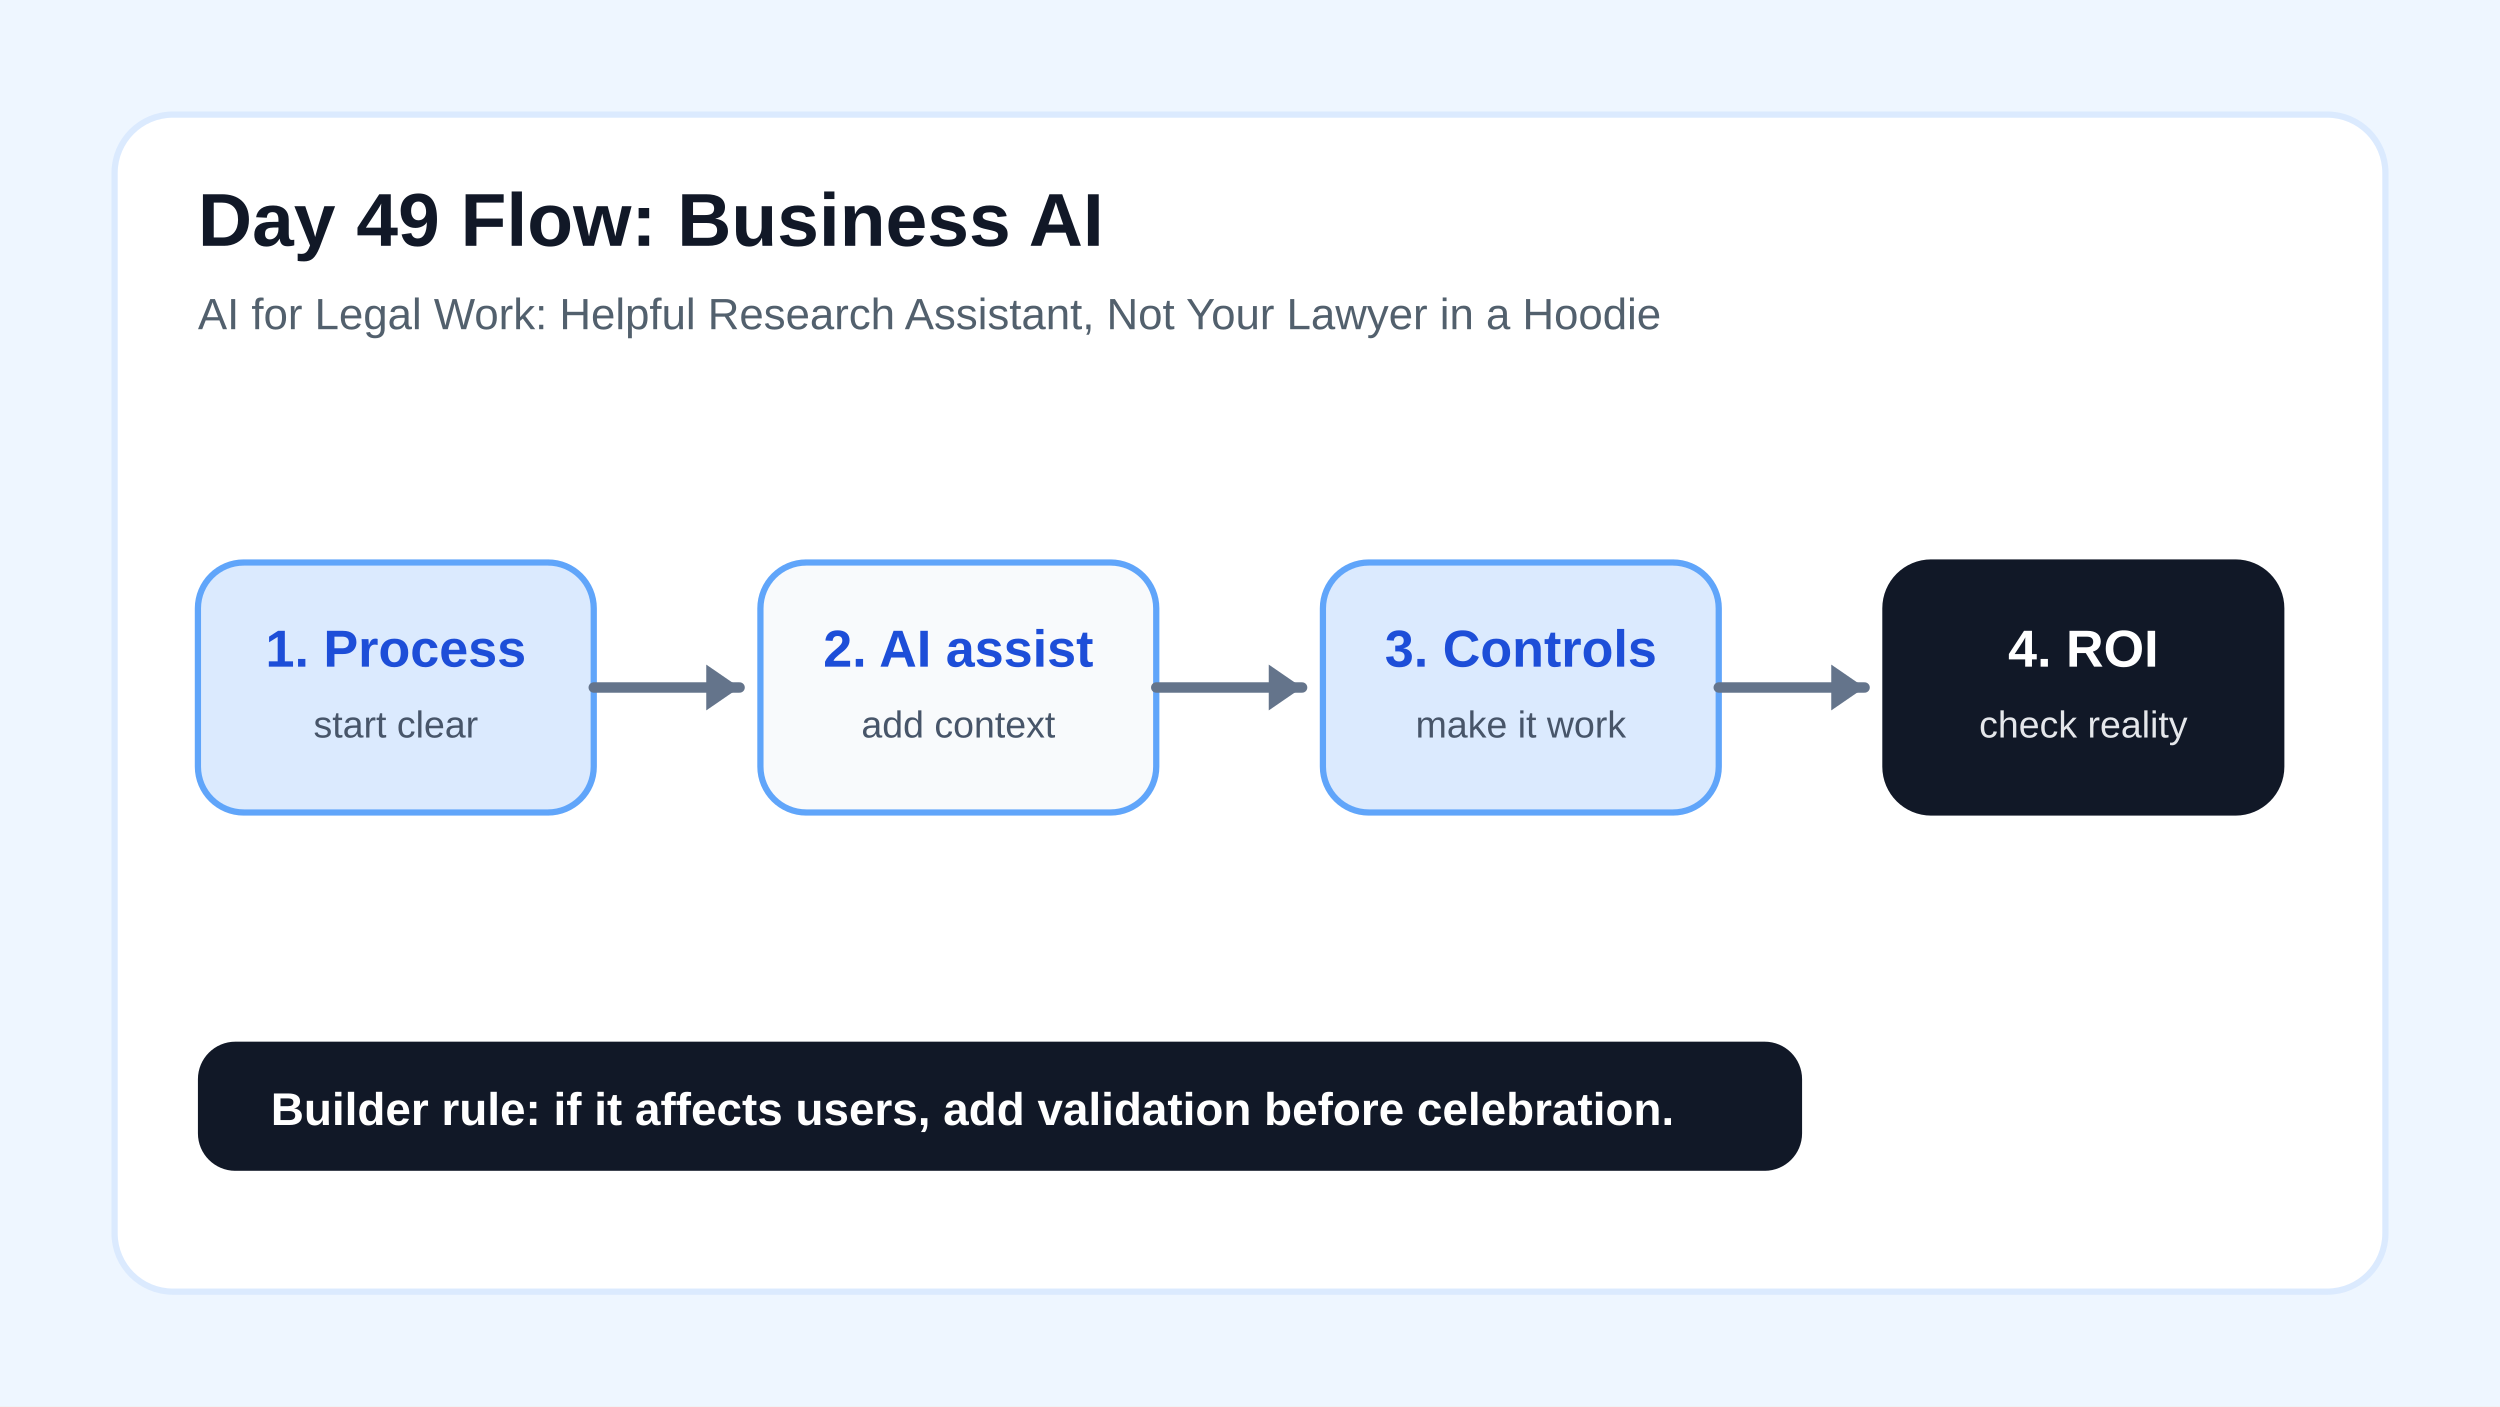
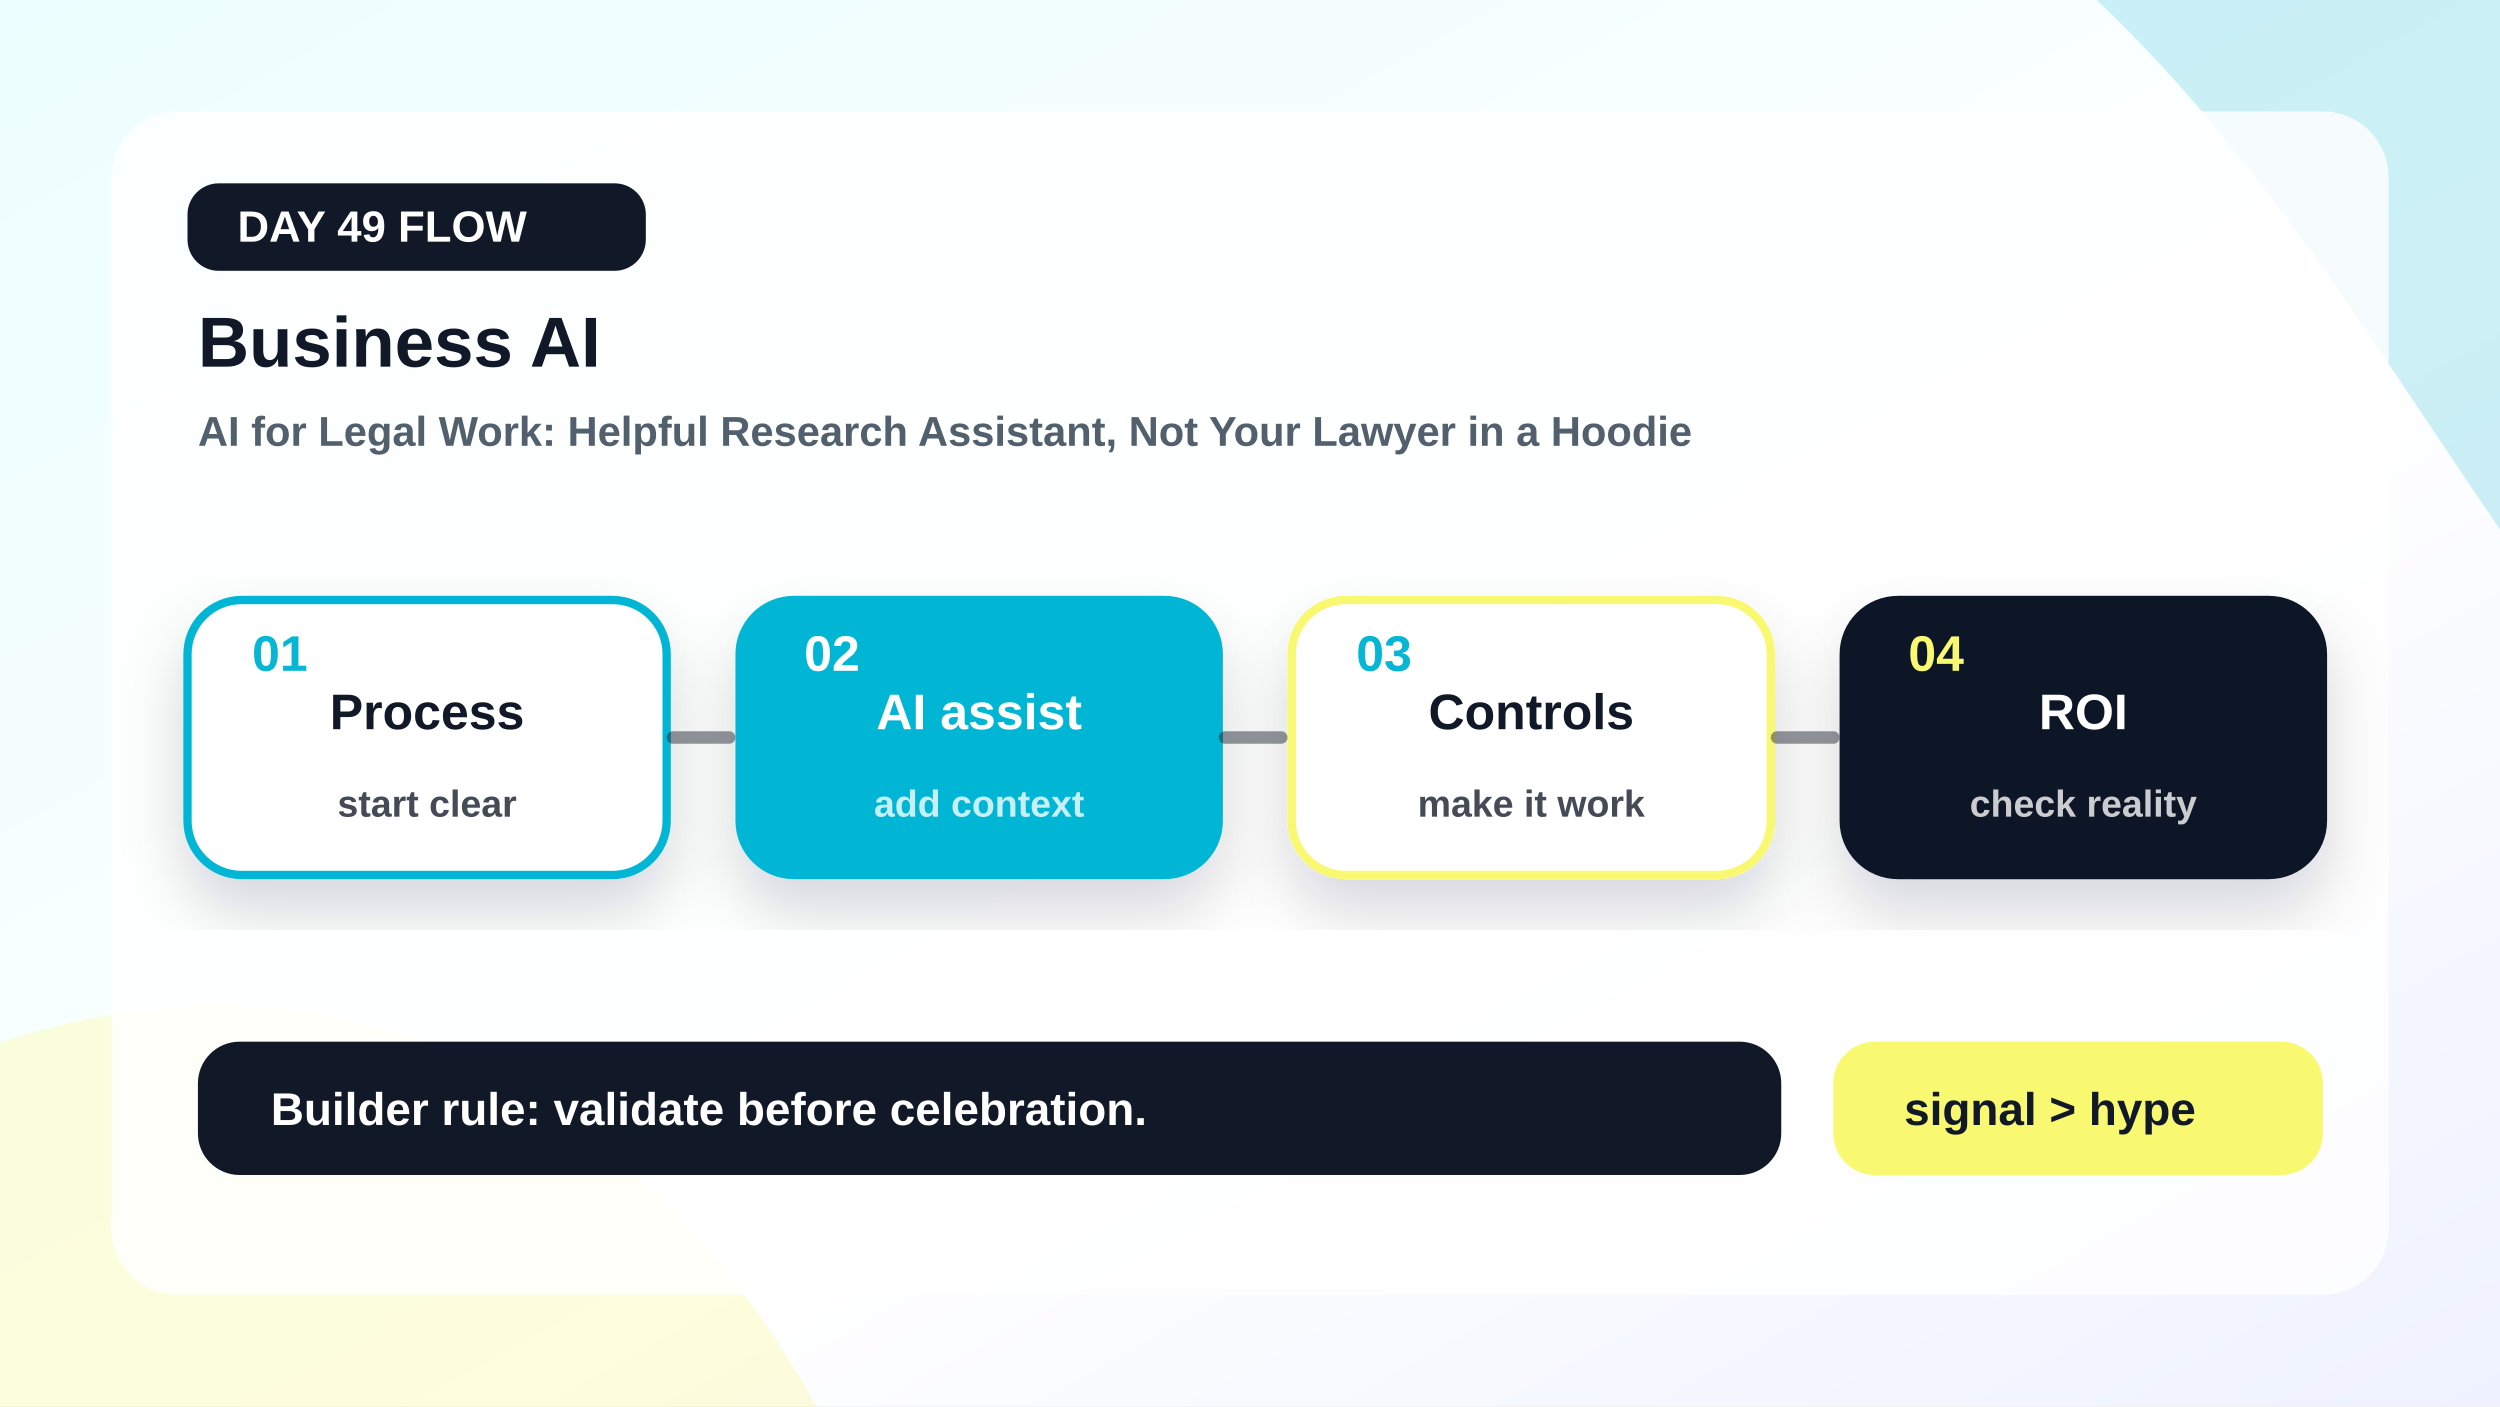
<svg xmlns="http://www.w3.org/2000/svg" width="1200" height="675" viewBox="0 0 1200 675" role="img" aria-labelledby="title desc">
-   <rect width="1200" height="675" fill="#eef6ff" />
-   <rect x="55" y="55" width="1090" height="565" rx="28" fill="#ffffff" stroke="#dbeafe" stroke-width="3" />
-   <text x="95" y="118" font-family="Arial, sans-serif" font-size="36" font-weight="900" fill="#111827">Day 49 Flow: Business AI</text>
-   <text x="95" y="158" font-family="Arial, sans-serif" font-size="21" fill="#52606d">AI for Legal Work: Helpful Research Assistant, Not Your Lawyer in a Hoodie</text>
+   <defs>
+     <linearGradient id="bg" x1="0" y1="0" x2="1" y2="1">
+       <stop offset="0" stop-color="#ecfeff" />
+       <stop offset="0.60" stop-color="#ffffff" />
+       <stop offset="1" stop-color="#eef2ff" />
+     </linearGradient>
+     <filter id="shadow" x="-20%" y="-20%" width="140%" height="140%">
+       <feDropShadow dx="0" dy="16" stdDeviation="15" flood-color="#0f172a" flood-opacity="0.16" />
+     </filter>
+   </defs>
+   <rect width="1200" height="675" fill="url(#bg)" />
+   <path d="M920 -70 C1080 40 1135 170 1240 310 L1240 -70 Z" fill="#06b6d4" opacity="0.20" />
+   <path d="M-50 520 C145 430 315 505 415 720 L-50 720 Z" fill="#f9f871" opacity="0.24" />
+   <rect x="55" y="55" width="1090" height="565" rx="30" fill="#ffffff" opacity="0.82" stroke="#ffffff" stroke-width="3" />
+   <rect x="90" y="88" width="220" height="42" rx="15" fill="#111827" />
+   <text x="114" y="116" font-family="Arial, sans-serif" font-size="21" font-weight="900" fill="#ffffff">DAY 49 FLOW</text>
+   <text x="95" y="176" font-family="Arial, sans-serif" font-size="34" font-weight="900" fill="#111827">Business AI</text>
+   <text x="95" y="214" font-family="Arial, sans-serif" font-size="20" font-weight="700" fill="#52606d">AI for Legal Work: Helpful Research Assistant, Not Your Lawyer in a Hoodie</text>
  <g font-family="Arial, sans-serif">
-     <rect x="95" y="270" width="190" height="120" rx="22" fill="#dbeafe" stroke="#60a5fa" stroke-width="3" />
-     <text x="190" y="320" text-anchor="middle" font-size="25" font-weight="800" fill="#1d4ed8">1. Process</text>
-     <text x="190" y="354" text-anchor="middle" font-size="18" fill="#475569">start clear</text>
-     <rect x="365" y="270" width="190" height="120" rx="22" fill="#f8fafc" stroke="#60a5fa" stroke-width="3" />
-     <text x="460" y="320" text-anchor="middle" font-size="25" font-weight="800" fill="#1d4ed8">2. AI assist</text>
-     <text x="460" y="354" text-anchor="middle" font-size="18" fill="#475569">add context</text>
-     <rect x="635" y="270" width="190" height="120" rx="22" fill="#dbeafe" stroke="#60a5fa" stroke-width="3" />
-     <text x="730" y="320" text-anchor="middle" font-size="25" font-weight="800" fill="#1d4ed8">3. Controls</text>
-     <text x="730" y="354" text-anchor="middle" font-size="18" fill="#475569">make it work</text>
-     <rect x="905" y="270" width="190" height="120" rx="22" fill="#111827" stroke="#111827" stroke-width="3" />
-     <text x="1000" y="320" text-anchor="middle" font-size="25" font-weight="800" fill="#ffffff">4. ROI</text>
-     <text x="1000" y="354" text-anchor="middle" font-size="18" fill="#e5e7eb">check reality</text>
-     <path d="M285 330 H355" stroke="#64748b" stroke-width="5" stroke-linecap="round" />
-     <path d="M355 330 l-16 -11 v22 z" fill="#64748b" />
-     <path d="M555 330 H625" stroke="#64748b" stroke-width="5" stroke-linecap="round" />
-     <path d="M625 330 l-16 -11 v22 z" fill="#64748b" />
-     <path d="M825 330 H895" stroke="#64748b" stroke-width="5" stroke-linecap="round" />
-     <path d="M895 330 l-16 -11 v22 z" fill="#64748b" />
+     <g filter="url(#shadow)">
+       <rect x="90" y="288" width="230" height="132" rx="26" fill="#ffffff" stroke="#06b6d4" stroke-width="4" />
+     </g>
+     <text x="121" y="322" font-size="24" font-weight="900" fill="#06b6d4">01</text>
+     <text x="205" y="350" text-anchor="middle" font-size="24" font-weight="900" fill="#111827">Process</text>
+     <text x="205" y="392" text-anchor="middle" font-size="18" font-weight="700" fill="#111827" opacity="0.78">start clear</text>
+     <g filter="url(#shadow)">
+       <rect x="355" y="288" width="230" height="132" rx="26" fill="#06b6d4" stroke="#06b6d4" stroke-width="4" />
+     </g>
+     <text x="386" y="322" font-size="24" font-weight="900" fill="#ffffff">02</text>
+     <text x="470" y="350" text-anchor="middle" font-size="24" font-weight="900" fill="#ffffff">AI assist</text>
+     <text x="470" y="392" text-anchor="middle" font-size="18" font-weight="700" fill="#ffffff" opacity="0.78">add context</text>
+     <g filter="url(#shadow)">
+       <rect x="620" y="288" width="230" height="132" rx="26" fill="#ffffff" stroke="#f9f871" stroke-width="4" />
+     </g>
+     <text x="651" y="322" font-size="24" font-weight="900" fill="#06b6d4">03</text>
+     <text x="735" y="350" text-anchor="middle" font-size="24" font-weight="900" fill="#111827">Controls</text>
+     <text x="735" y="392" text-anchor="middle" font-size="18" font-weight="700" fill="#111827" opacity="0.78">make it work</text>
+     <g filter="url(#shadow)">
+       <rect x="885" y="288" width="230" height="132" rx="26" fill="#111827" stroke="#111827" stroke-width="4" />
+     </g>
+     <text x="916" y="322" font-size="24" font-weight="900" fill="#f9f871">04</text>
+     <text x="1000" y="350" text-anchor="middle" font-size="24" font-weight="900" fill="#ffffff">ROI</text>
+     <text x="1000" y="392" text-anchor="middle" font-size="18" font-weight="700" fill="#ffffff" opacity="0.78">check reality</text>
+     <path d="M323 354 H350" stroke="#111827" stroke-width="6" stroke-linecap="round" opacity="0.45" />
+     <path d="M588 354 H615" stroke="#111827" stroke-width="6" stroke-linecap="round" opacity="0.45" />
+     <path d="M853 354 H880" stroke="#111827" stroke-width="6" stroke-linecap="round" opacity="0.45" />
  </g>
-   <rect x="95" y="500" width="770" height="62" rx="18" fill="#111827" />
-   <text x="130" y="540" font-family="Arial, sans-serif" font-size="22" font-weight="700" fill="#ffffff">Builder rule: if it affects users, add validation before celebration.</text>
+   <rect x="95" y="500" width="760" height="64" rx="20" fill="#111827" />
+   <text x="130" y="540" font-family="Arial, sans-serif" font-size="22" font-weight="900" fill="#ffffff">Builder rule: validate before celebration.</text>
+   <rect x="880" y="500" width="235" height="64" rx="20" fill="#f9f871" />
+   <text x="914" y="540" font-family="Arial, sans-serif" font-size="22" font-weight="900" fill="#111827">signal &gt; hype</text>
</svg>
